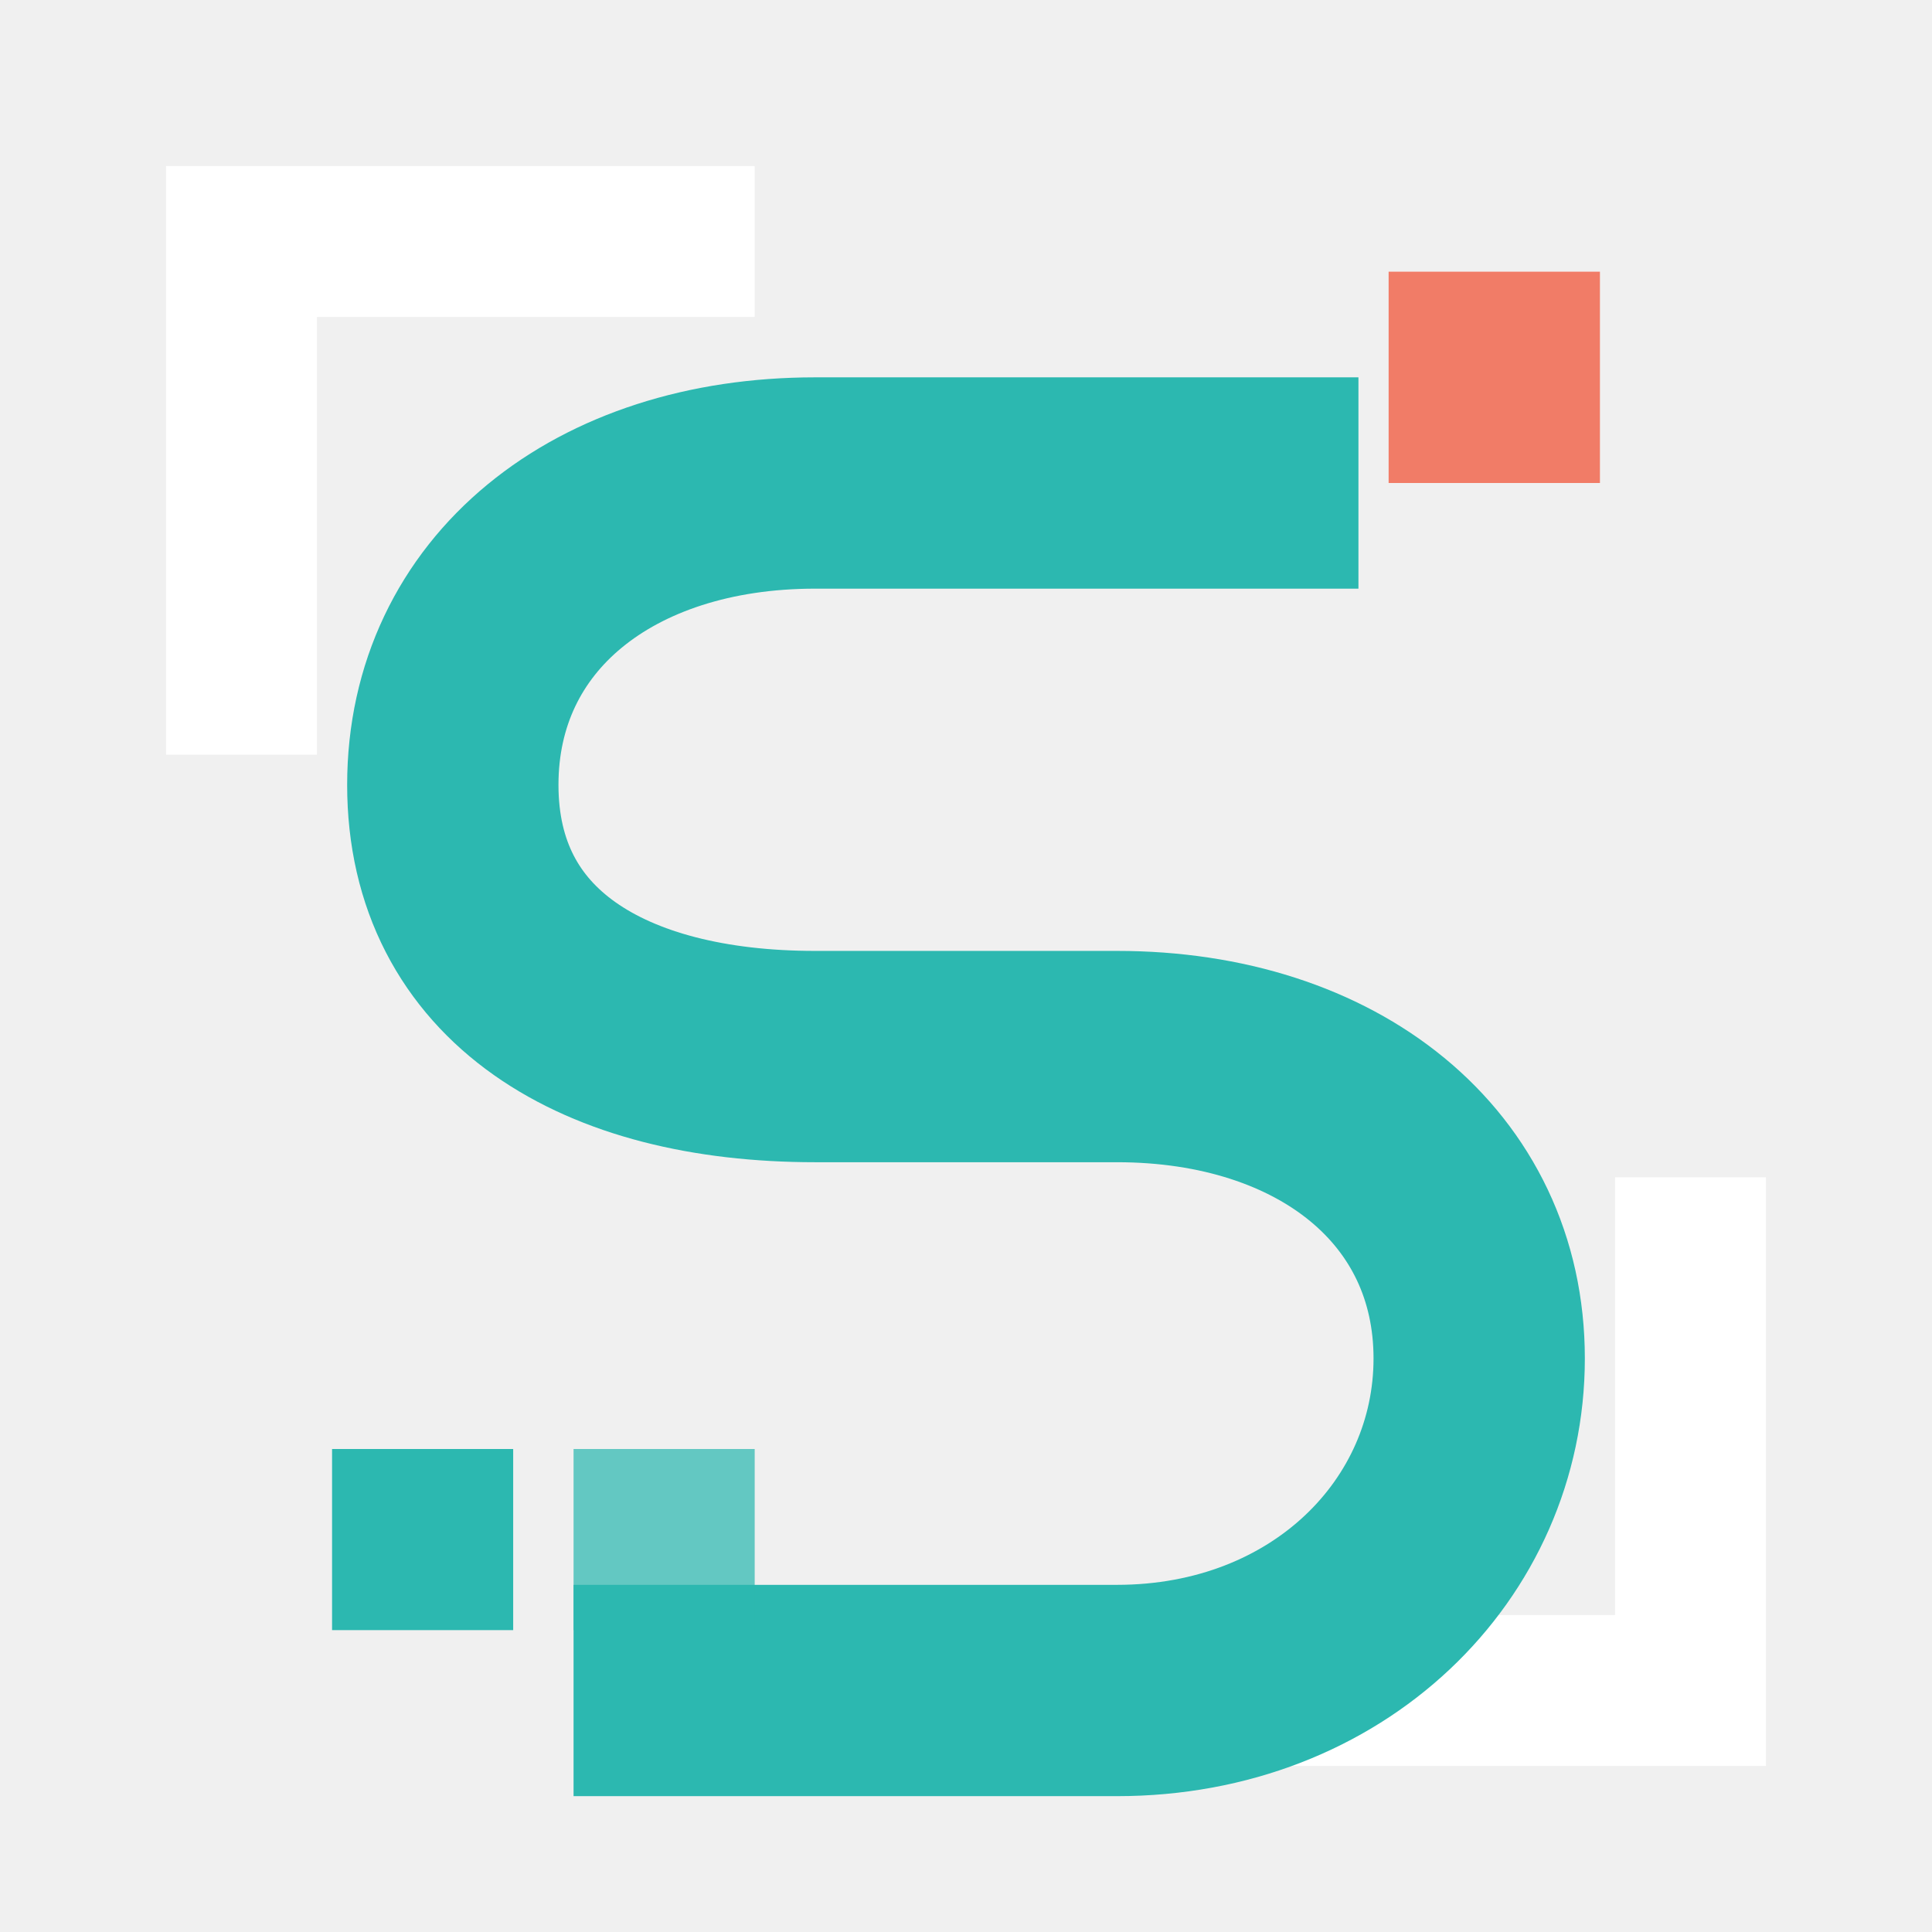
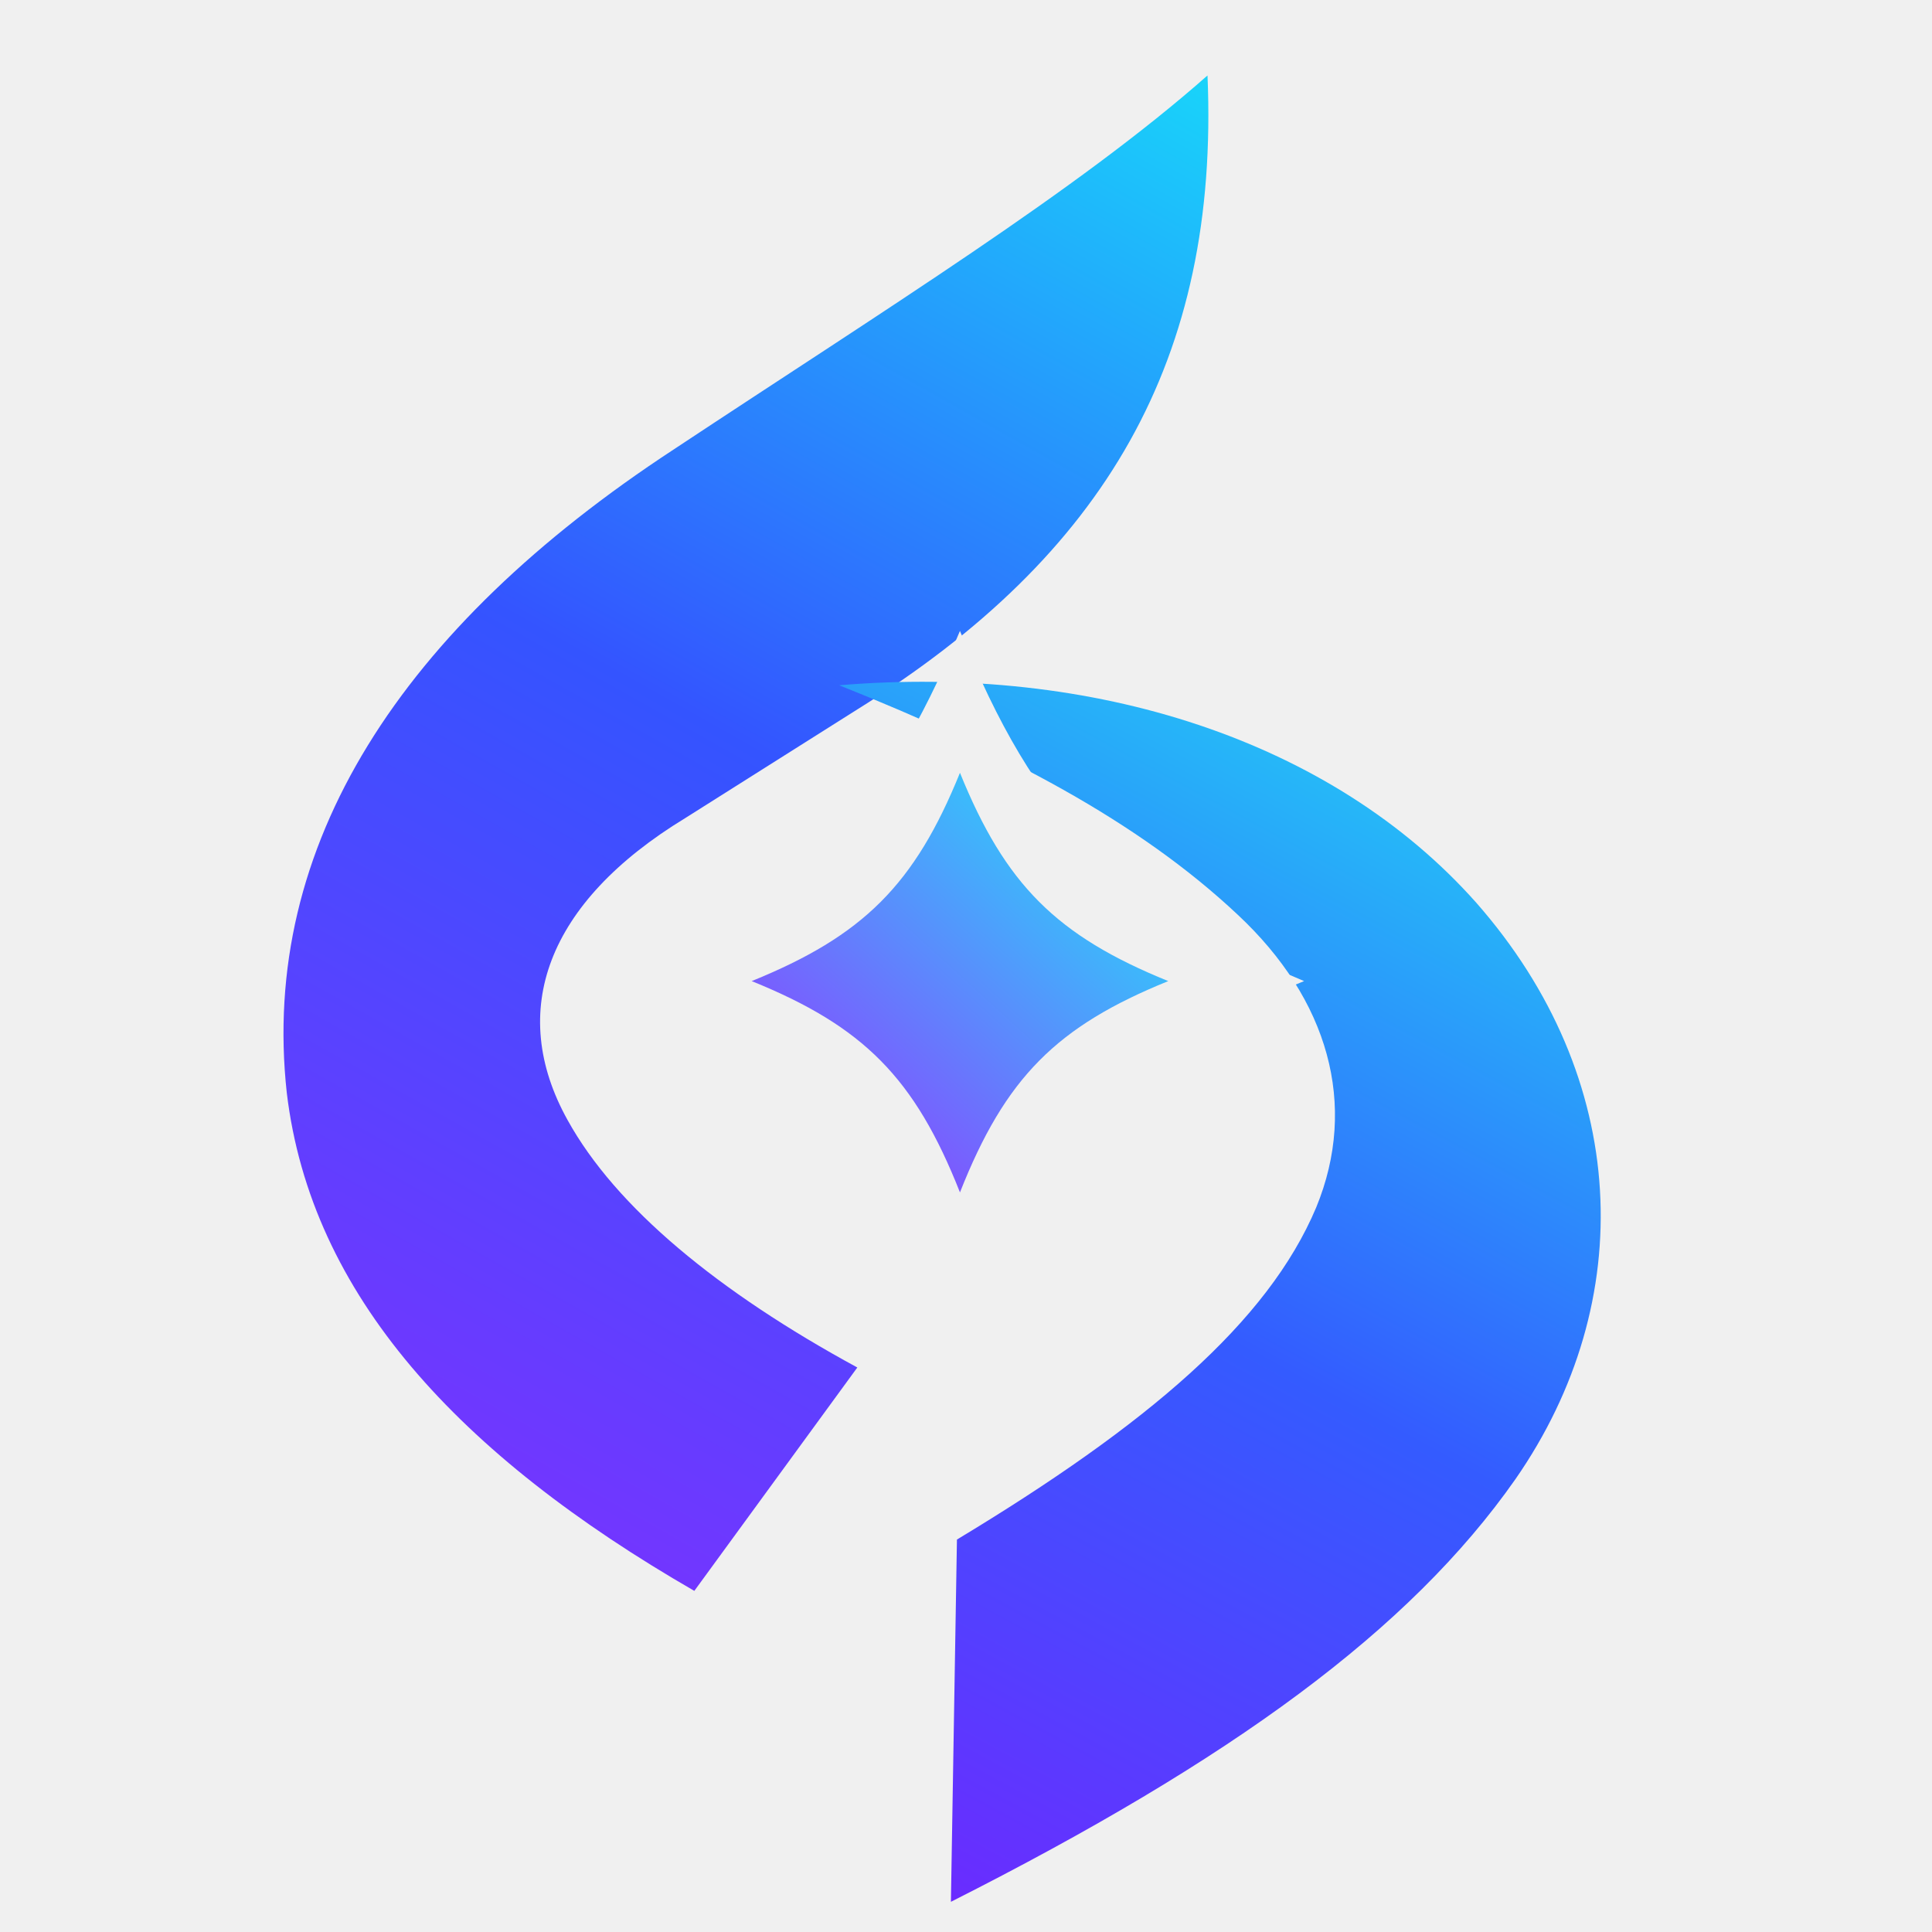
<svg xmlns="http://www.w3.org/2000/svg" viewBox="0 0 64 64" role="img" aria-labelledby="title">
-   <path d="M8 25V8h17M39 56h17V39" fill="none" stroke="#FFFFFF" stroke-width="5" />
-   <path d="M45 16H27c-7 0-12 4-12 10s5 9 12 9h10c7 0 12 4 12 10s-5 11-12 11H19" fill="none" stroke="#2CB8B0" stroke-width="7" />
-   <rect x="46" y="9" width="7" height="7" fill="#F17C67" />
-   <rect x="11" y="48" width="6" height="6" fill="#2CB8B0" />
-   <rect x="19" y="48" width="6" height="6" fill="#2CB8B0" opacity=".72" />
+   <defs>
+     <linearGradient id="ribbon-a" x1="13" y1="51" x2="40" y2="3" gradientUnits="userSpaceOnUse">
+       <stop stop-color="#7A32FF" />
+       <stop offset=".52" stop-color="#3454FF" />
+       <stop offset="1" stop-color="#19D2FA" />
+     </linearGradient>
+     <linearGradient id="ribbon-b" x1="49" y1="25" x2="29" y2="62" gradientUnits="userSpaceOnUse">
+       <stop stop-color="#23C8F7" />
+       <stop offset=".5" stop-color="#345BFF" />
+       <stop offset="1" stop-color="#6B2BFF" />
+     </linearGradient>
+     <linearGradient id="core" x1="27" y1="38" x2="37" y2="27" gradientUnits="userSpaceOnUse">
+       <stop stop-color="#8A44FF" />
+       <stop offset="1" stop-color="#29D6FA" />
+     </linearGradient>
+     <mask id="core-cutout" maskUnits="userSpaceOnUse" x="0" y="0" width="64" height="64">
+       <rect width="64" height="64" fill="#fff" />
+       <path d="M31.8 20.9c2.5 6.2 5.2 9 11.4 11.6-6.2 2.5-8.9 5.4-11.4 11.6-2.6-6.2-5.3-9.1-11.5-11.6 6.2-2.6 8.9-5.4 11.5-11.6Z" fill="#000" />
+     </mask>
+   </defs>
+   <g mask="url(#core-cutout)">
+     <path fill="url(#ribbon-a)" d="M40 2.5c.4 9.4-3.4 15.9-11.6 21l-5.7 3.6c-4.6 2.8-5.9 6.4-3.9 10 1.6 2.9 5 5.7 9.6 8.2L23 52.7c-7.8-4.5-12.7-9.8-13.5-16.5-.9-8.2 3.8-15.4 12.8-21.3C29.4 10.2 35.7 6.3 40 2.5Z" />
+     <path fill="url(#ribbon-b)" d="M27.8 22.7c8.4-.7 16.3 1.8 21.1 7.2 5.1 5.8 5.4 13.2 1.3 19.1-3.5 5-9.4 9.3-18.7 14l.2-12c6.3-3.8 10.3-7.2 11.9-11 1.4-3.4.4-6.9-2.6-9.7-3.3-3.1-7.7-5.4-13.2-7.6Z" />
+   </g>
+   <path fill="url(#core)" d="M31.8 25.6c1.5 3.7 3.2 5.4 6.9 6.9-3.7 1.5-5.4 3.2-6.9 7-1.5-3.8-3.2-5.5-6.9-7 3.7-1.5 5.4-3.2 6.9-6.9Z" />
</svg>
